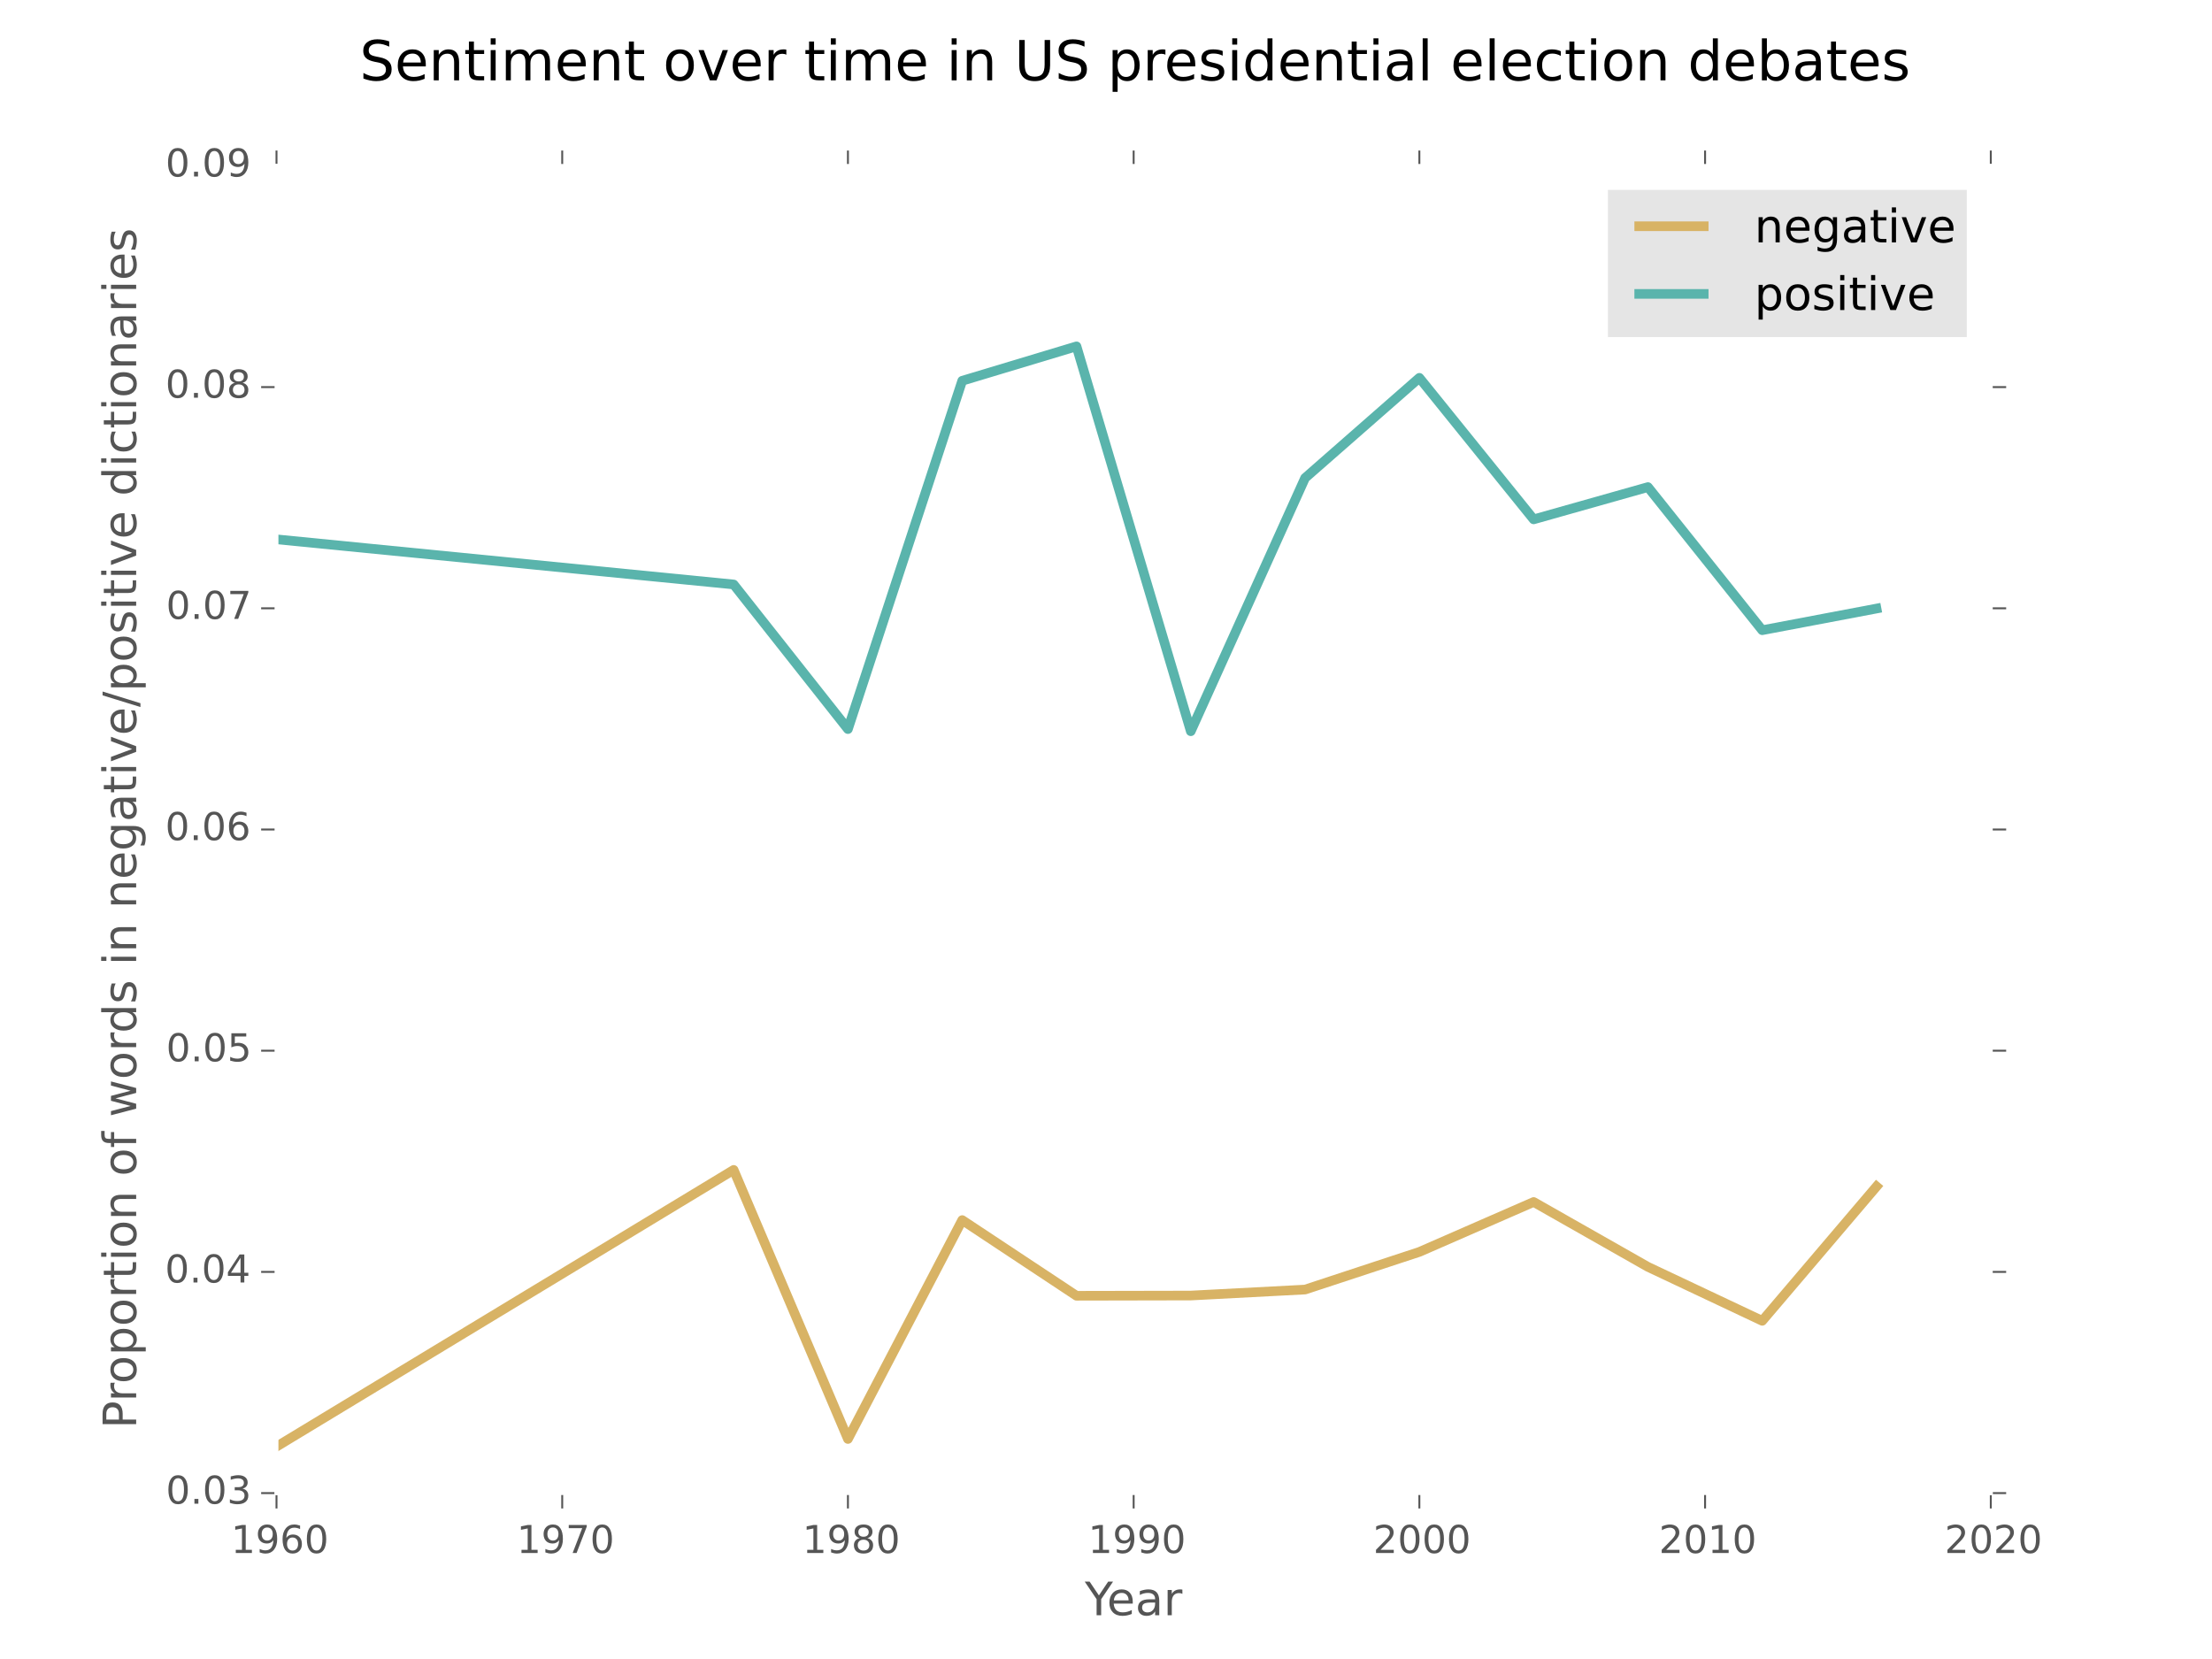
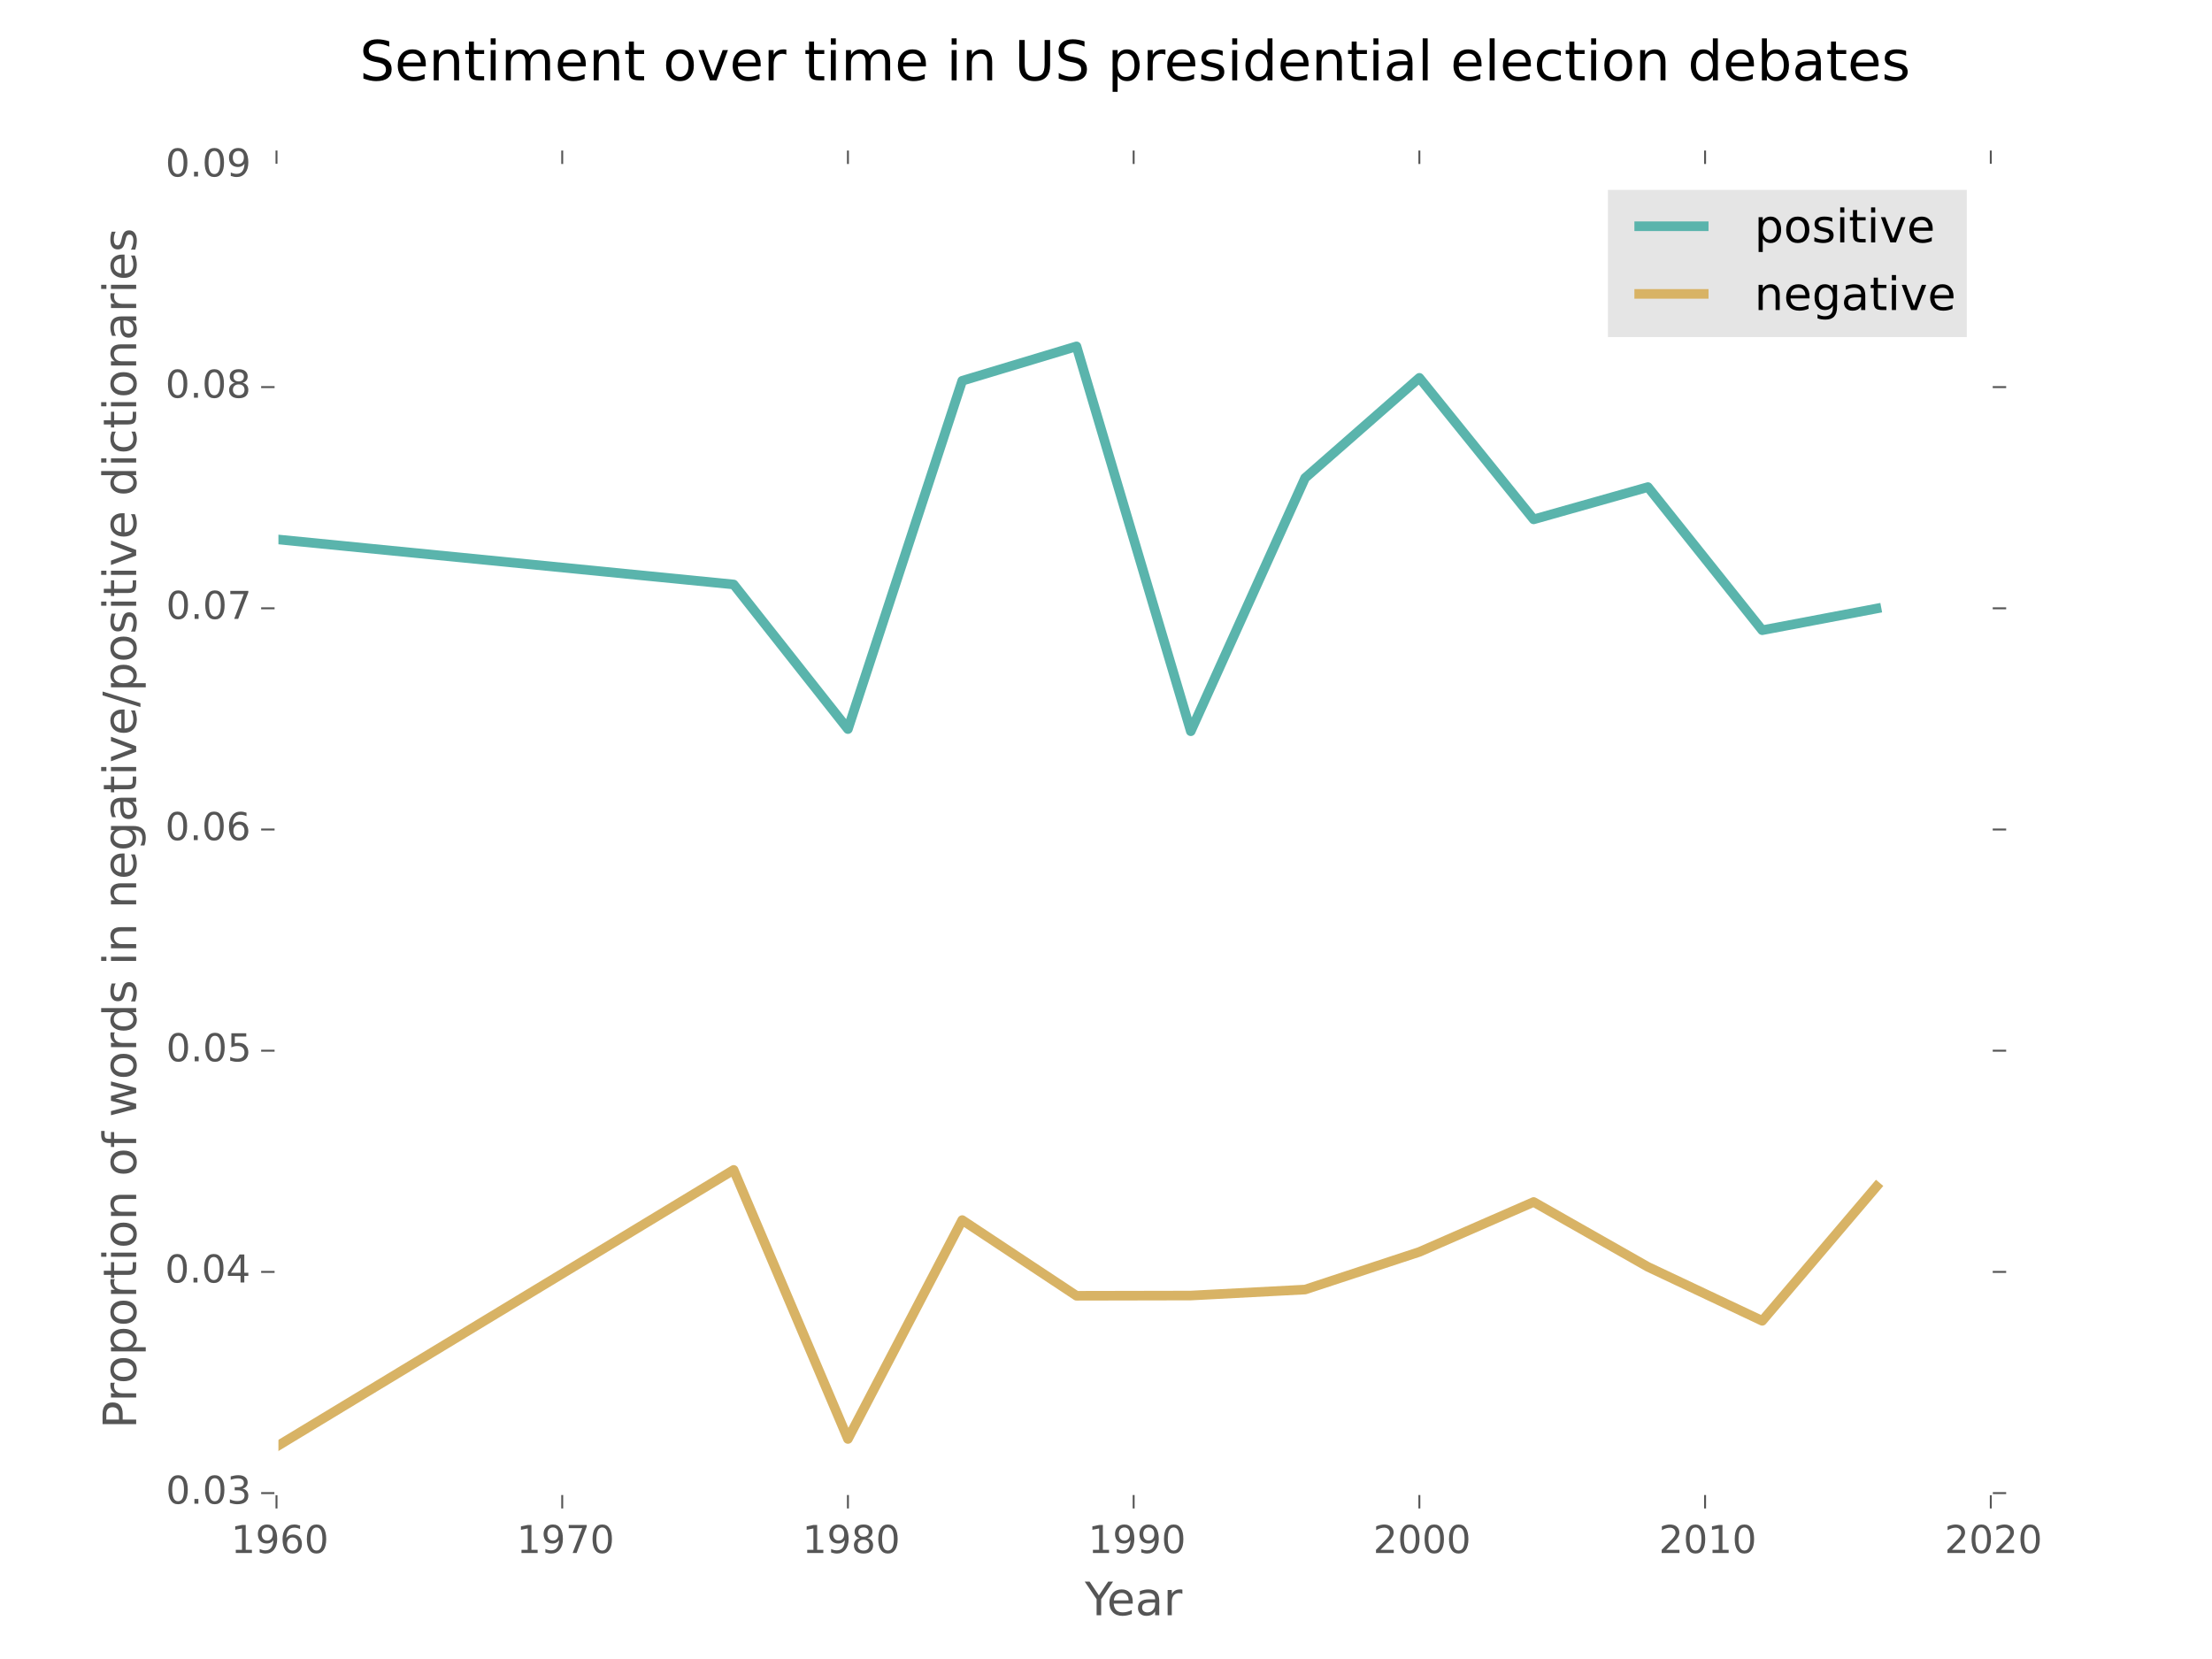
<svg xmlns="http://www.w3.org/2000/svg" xmlns:xlink="http://www.w3.org/1999/xlink" height="432pt" version="1.1" viewBox="0 0 576 432" width="576pt">
  <defs>
    <style type="text/css">
*{stroke-linecap:butt;stroke-linejoin:round;}
  </style>
  </defs>
  <g id="figure_1">
    <g id="patch_1">
      <path d=" M0 432 L576 432 L576 0 L0 0 z " style="fill:#ffffff;" />
    </g>
    <g id="axes_1">
      <g id="patch_2">
        <path d=" M72 388.8 L518.4 388.8 L518.4 43.2 L72 43.2 z " style="fill:#ffffff;" />
      </g>
      <g id="matplotlib.axis_1">
        <g id="xtick_1">
          <g id="line2d_1">
            <defs>
              <path d=" M0 0 L0 4" id="m64c3aef5f4" style="stroke:#555555;stroke-width:0.5;" />
            </defs>
            <g>
              <use style="fill:#555555;stroke:#555555;stroke-width:0.5;" x="72.0" xlink:href="#m64c3aef5f4" y="388.8" />
            </g>
          </g>
          <g id="line2d_2">
            <defs>
              <path d=" M0 0 L0 -4" id="m91191bb255" style="stroke:#555555;stroke-width:0.5;" />
            </defs>
            <g>
              <use style="fill:#555555;stroke:#555555;stroke-width:0.5;" x="72.0" xlink:href="#m91191bb255" y="43.2" />
            </g>
          </g>
          <g id="text_1">
            <defs>
              <path d=" M10.984 1.516 L10.984 10.5 Q14.703 8.734 18.5 7.812 Q22.312 6.891 25.984 6.891 Q35.75 6.891 40.891 13.453 Q46.047 20.016 46.781 33.406 Q43.953 29.203 39.594 26.953 Q35.25 24.703 29.984 24.703 Q19.047 24.703 12.672 31.312 Q6.297 37.938 6.297 49.422 Q6.297 60.641 12.938 67.422 Q19.578 74.219 30.609 74.219 Q43.266 74.219 49.922 64.516 Q56.594 54.828 56.594 36.375 Q56.594 19.141 48.406 8.859 Q40.234 -1.422 26.422 -1.422 Q22.703 -1.422 18.891 -0.688 Q15.094 0.047 10.984 1.516 M30.609 32.422 Q37.25 32.422 41.125 36.953 Q45.016 41.5 45.016 49.422 Q45.016 57.281 41.125 61.844 Q37.25 66.406 30.609 66.406 Q23.969 66.406 20.094 61.844 Q16.219 57.281 16.219 49.422 Q16.219 41.5 20.094 36.953 Q23.969 32.422 30.609 32.422" id="BitstreamVeraSans-Roman-39" />
              <path d=" M12.406 8.297 L28.516 8.297 L28.516 63.922 L10.984 60.406 L10.984 69.391 L28.422 72.906 L38.281 72.906 L38.281 8.297 L54.391 8.297 L54.391 0 L12.406 0 z " id="BitstreamVeraSans-Roman-31" />
              <path d=" M33.016 40.375 Q26.375 40.375 22.484 35.828 Q18.609 31.297 18.609 23.391 Q18.609 15.531 22.484 10.953 Q26.375 6.391 33.016 6.391 Q39.656 6.391 43.531 10.953 Q47.406 15.531 47.406 23.391 Q47.406 31.297 43.531 35.828 Q39.656 40.375 33.016 40.375 M52.594 71.297 L52.594 62.312 Q48.875 64.062 45.094 64.984 Q41.312 65.922 37.594 65.922 Q27.828 65.922 22.672 59.328 Q17.531 52.734 16.797 39.406 Q19.672 43.656 24.016 45.922 Q28.375 48.188 33.594 48.188 Q44.578 48.188 50.953 41.516 Q57.328 34.859 57.328 23.391 Q57.328 12.156 50.688 5.359 Q44.047 -1.422 33.016 -1.422 Q20.359 -1.422 13.672 8.266 Q6.984 17.969 6.984 36.375 Q6.984 53.656 15.188 63.938 Q23.391 74.219 37.203 74.219 Q40.922 74.219 44.703 73.484 Q48.484 72.75 52.594 71.297" id="BitstreamVeraSans-Roman-36" />
              <path d=" M31.781 66.406 Q24.172 66.406 20.328 58.906 Q16.5 51.422 16.5 36.375 Q16.5 21.391 20.328 13.891 Q24.172 6.391 31.781 6.391 Q39.453 6.391 43.281 13.891 Q47.125 21.391 47.125 36.375 Q47.125 51.422 43.281 58.906 Q39.453 66.406 31.781 66.406 M31.781 74.219 Q44.047 74.219 50.516 64.516 Q56.984 54.828 56.984 36.375 Q56.984 17.969 50.516 8.266 Q44.047 -1.422 31.781 -1.422 Q19.531 -1.422 13.062 8.266 Q6.594 17.969 6.594 36.375 Q6.594 54.828 13.062 64.516 Q19.531 74.219 31.781 74.219" id="BitstreamVeraSans-Roman-30" />
            </defs>
            <g style="fill:#555555;" transform="translate(60.15625 404.3984)scale(0.1 -0.1)">
              <use xlink:href="#BitstreamVeraSans-Roman-31" />
              <use x="63.623" xlink:href="#BitstreamVeraSans-Roman-39" />
              <use x="127.246" xlink:href="#BitstreamVeraSans-Roman-36" />
              <use x="190.869" xlink:href="#BitstreamVeraSans-Roman-30" />
            </g>
          </g>
        </g>
        <g id="xtick_2">
          <g id="line2d_3">
            <g>
              <use style="fill:#555555;stroke:#555555;stroke-width:0.5;" x="146.4" xlink:href="#m64c3aef5f4" y="388.8" />
            </g>
          </g>
          <g id="line2d_4">
            <g>
              <use style="fill:#555555;stroke:#555555;stroke-width:0.5;" x="146.4" xlink:href="#m91191bb255" y="43.2" />
            </g>
          </g>
          <g id="text_2">
            <defs>
              <path d=" M8.203 72.906 L55.078 72.906 L55.078 68.703 L28.609 0 L18.312 0 L43.219 64.594 L8.203 64.594 z " id="BitstreamVeraSans-Roman-37" />
            </defs>
            <g style="fill:#555555;" transform="translate(134.5563 404.3984)scale(0.1 -0.1)">
              <use xlink:href="#BitstreamVeraSans-Roman-31" />
              <use x="63.623" xlink:href="#BitstreamVeraSans-Roman-39" />
              <use x="127.246" xlink:href="#BitstreamVeraSans-Roman-37" />
              <use x="190.869" xlink:href="#BitstreamVeraSans-Roman-30" />
            </g>
          </g>
        </g>
        <g id="xtick_3">
          <g id="line2d_5">
            <g>
              <use style="fill:#555555;stroke:#555555;stroke-width:0.5;" x="220.8" xlink:href="#m64c3aef5f4" y="388.8" />
            </g>
          </g>
          <g id="line2d_6">
            <g>
              <use style="fill:#555555;stroke:#555555;stroke-width:0.5;" x="220.8" xlink:href="#m91191bb255" y="43.2" />
            </g>
          </g>
          <g id="text_3">
            <defs>
              <path d=" M31.781 34.625 Q24.75 34.625 20.719 30.859 Q16.703 27.094 16.703 20.516 Q16.703 13.922 20.719 10.156 Q24.75 6.391 31.781 6.391 Q38.812 6.391 42.859 10.172 Q46.922 13.969 46.922 20.516 Q46.922 27.094 42.891 30.859 Q38.875 34.625 31.781 34.625 M21.922 38.812 Q15.578 40.375 12.031 44.719 Q8.5 49.078 8.5 55.328 Q8.5 64.062 14.719 69.141 Q20.953 74.219 31.781 74.219 Q42.672 74.219 48.875 69.141 Q55.078 64.062 55.078 55.328 Q55.078 49.078 51.531 44.719 Q48 40.375 41.703 38.812 Q48.828 37.156 52.797 32.312 Q56.781 27.484 56.781 20.516 Q56.781 9.906 50.312 4.234 Q43.844 -1.422 31.781 -1.422 Q19.734 -1.422 13.25 4.234 Q6.781 9.906 6.781 20.516 Q6.781 27.484 10.781 32.312 Q14.797 37.156 21.922 38.812 M18.312 54.391 Q18.312 48.734 21.844 45.562 Q25.391 42.391 31.781 42.391 Q38.141 42.391 41.719 45.562 Q45.312 48.734 45.312 54.391 Q45.312 60.062 41.719 63.234 Q38.141 66.406 31.781 66.406 Q25.391 66.406 21.844 63.234 Q18.312 60.062 18.312 54.391" id="BitstreamVeraSans-Roman-38" />
            </defs>
            <g style="fill:#555555;" transform="translate(208.9563 404.3984)scale(0.1 -0.1)">
              <use xlink:href="#BitstreamVeraSans-Roman-31" />
              <use x="63.623" xlink:href="#BitstreamVeraSans-Roman-39" />
              <use x="127.246" xlink:href="#BitstreamVeraSans-Roman-38" />
              <use x="190.869" xlink:href="#BitstreamVeraSans-Roman-30" />
            </g>
          </g>
        </g>
        <g id="xtick_4">
          <g id="line2d_7">
            <g>
              <use style="fill:#555555;stroke:#555555;stroke-width:0.5;" x="295.2" xlink:href="#m64c3aef5f4" y="388.8" />
            </g>
          </g>
          <g id="line2d_8">
            <g>
              <use style="fill:#555555;stroke:#555555;stroke-width:0.5;" x="295.2" xlink:href="#m91191bb255" y="43.2" />
            </g>
          </g>
          <g id="text_4">
            <g style="fill:#555555;" transform="translate(283.3562 404.3984)scale(0.1 -0.1)">
              <use xlink:href="#BitstreamVeraSans-Roman-31" />
              <use x="63.623" xlink:href="#BitstreamVeraSans-Roman-39" />
              <use x="127.246" xlink:href="#BitstreamVeraSans-Roman-39" />
              <use x="190.869" xlink:href="#BitstreamVeraSans-Roman-30" />
            </g>
          </g>
        </g>
        <g id="xtick_5">
          <g id="line2d_9">
            <g>
              <use style="fill:#555555;stroke:#555555;stroke-width:0.5;" x="369.6" xlink:href="#m64c3aef5f4" y="388.8" />
            </g>
          </g>
          <g id="line2d_10">
            <g>
              <use style="fill:#555555;stroke:#555555;stroke-width:0.5;" x="369.6" xlink:href="#m91191bb255" y="43.2" />
            </g>
          </g>
          <g id="text_5">
            <defs>
              <path d=" M19.188 8.297 L53.609 8.297 L53.609 0 L7.328 0 L7.328 8.297 Q12.938 14.109 22.625 23.891 Q32.328 33.688 34.812 36.531 Q39.547 41.844 41.422 45.531 Q43.312 49.219 43.312 52.781 Q43.312 58.594 39.234 62.25 Q35.156 65.922 28.609 65.922 Q23.969 65.922 18.812 64.312 Q13.672 62.703 7.812 59.422 L7.812 69.391 Q13.766 71.781 18.938 73 Q24.125 74.219 28.422 74.219 Q39.75 74.219 46.484 68.547 Q53.219 62.891 53.219 53.422 Q53.219 48.922 51.531 44.891 Q49.859 40.875 45.406 35.406 Q44.188 33.984 37.641 27.219 Q31.109 20.453 19.188 8.297" id="BitstreamVeraSans-Roman-32" />
            </defs>
            <g style="fill:#555555;" transform="translate(357.5734 404.3984)scale(0.1 -0.1)">
              <use xlink:href="#BitstreamVeraSans-Roman-32" />
              <use x="63.623" xlink:href="#BitstreamVeraSans-Roman-30" />
              <use x="127.246" xlink:href="#BitstreamVeraSans-Roman-30" />
              <use x="190.869" xlink:href="#BitstreamVeraSans-Roman-30" />
            </g>
          </g>
        </g>
        <g id="xtick_6">
          <g id="line2d_11">
            <g>
              <use style="fill:#555555;stroke:#555555;stroke-width:0.5;" x="444.0" xlink:href="#m64c3aef5f4" y="388.8" />
            </g>
          </g>
          <g id="line2d_12">
            <g>
              <use style="fill:#555555;stroke:#555555;stroke-width:0.5;" x="444.0" xlink:href="#m91191bb255" y="43.2" />
            </g>
          </g>
          <g id="text_6">
            <g style="fill:#555555;" transform="translate(431.9734 404.3984)scale(0.1 -0.1)">
              <use xlink:href="#BitstreamVeraSans-Roman-32" />
              <use x="63.623" xlink:href="#BitstreamVeraSans-Roman-30" />
              <use x="127.246" xlink:href="#BitstreamVeraSans-Roman-31" />
              <use x="190.869" xlink:href="#BitstreamVeraSans-Roman-30" />
            </g>
          </g>
        </g>
        <g id="xtick_7">
          <g id="line2d_13">
            <g>
              <use style="fill:#555555;stroke:#555555;stroke-width:0.5;" x="518.4" xlink:href="#m64c3aef5f4" y="388.8" />
            </g>
          </g>
          <g id="line2d_14">
            <g>
              <use style="fill:#555555;stroke:#555555;stroke-width:0.5;" x="518.4" xlink:href="#m91191bb255" y="43.2" />
            </g>
          </g>
          <g id="text_7">
            <g style="fill:#555555;" transform="translate(506.3734 404.3984)scale(0.1 -0.1)">
              <use xlink:href="#BitstreamVeraSans-Roman-32" />
              <use x="63.623" xlink:href="#BitstreamVeraSans-Roman-30" />
              <use x="127.246" xlink:href="#BitstreamVeraSans-Roman-32" />
              <use x="190.869" xlink:href="#BitstreamVeraSans-Roman-30" />
            </g>
          </g>
        </g>
        <g id="text_8">
          <defs>
            <path d=" M56.203 29.594 L56.203 25.203 L14.891 25.203 Q15.484 15.922 20.484 11.062 Q25.484 6.203 34.422 6.203 Q39.594 6.203 44.453 7.469 Q49.312 8.734 54.109 11.281 L54.109 2.781 Q49.266 0.734 44.188 -0.344 Q39.109 -1.422 33.891 -1.422 Q20.797 -1.422 13.156 6.188 Q5.516 13.812 5.516 26.812 Q5.516 40.234 12.766 48.109 Q20.016 56 32.328 56 Q43.359 56 49.781 48.891 Q56.203 41.797 56.203 29.594 M47.219 32.234 Q47.125 39.594 43.094 43.984 Q39.062 48.391 32.422 48.391 Q24.906 48.391 20.391 44.141 Q15.875 39.891 15.188 32.172 z " id="BitstreamVeraSans-Roman-65" />
            <path d=" M-0.203 72.906 L10.406 72.906 L30.609 42.922 L50.688 72.906 L61.281 72.906 L35.5 34.719 L35.5 0 L25.594 0 L25.594 34.719 z " id="BitstreamVeraSans-Roman-59" />
            <path d=" M34.281 27.484 Q23.391 27.484 19.188 25 Q14.984 22.516 14.984 16.5 Q14.984 11.719 18.141 8.906 Q21.297 6.109 26.703 6.109 Q34.188 6.109 38.703 11.406 Q43.219 16.703 43.219 25.484 L43.219 27.484 z  M52.203 31.203 L52.203 0 L43.219 0 L43.219 8.297 Q40.141 3.328 35.547 0.953 Q30.953 -1.422 24.312 -1.422 Q15.922 -1.422 10.953 3.297 Q6 8.016 6 15.922 Q6 25.141 12.172 29.828 Q18.359 34.516 30.609 34.516 L43.219 34.516 L43.219 35.406 Q43.219 41.609 39.141 45 Q35.062 48.391 27.688 48.391 Q23 48.391 18.547 47.266 Q14.109 46.141 10.016 43.891 L10.016 52.203 Q14.938 54.109 19.578 55.047 Q24.219 56 28.609 56 Q40.484 56 46.344 49.844 Q52.203 43.703 52.203 31.203" id="BitstreamVeraSans-Roman-61" />
            <path d=" M41.109 46.297 Q39.594 47.172 37.812 47.578 Q36.031 48 33.891 48 Q26.266 48 22.188 43.047 Q18.109 38.094 18.109 28.812 L18.109 0 L9.078 0 L9.078 54.688 L18.109 54.688 L18.109 46.188 Q20.953 51.172 25.484 53.578 Q30.031 56 36.531 56 Q37.453 56 38.578 55.875 Q39.703 55.766 41.062 55.516 z " id="BitstreamVeraSans-Roman-72" />
          </defs>
          <g style="fill:#555555;" transform="translate(282.4828 420.5962)scale(0.12 -0.12)">
            <use xlink:href="#BitstreamVeraSans-Roman-59" />
            <use x="47.834" xlink:href="#BitstreamVeraSans-Roman-65" />
            <use x="109.357" xlink:href="#BitstreamVeraSans-Roman-61" />
            <use x="170.637" xlink:href="#BitstreamVeraSans-Roman-72" />
          </g>
        </g>
      </g>
      <g id="matplotlib.axis_2">
        <g id="ytick_1">
          <g id="line2d_15">
            <defs>
              <path d=" M0 0 L-4 0" id="mf591f037a3" style="stroke:#555555;stroke-width:0.5;" />
            </defs>
            <g>
              <use style="fill:#555555;stroke:#555555;stroke-width:0.5;" x="72.0" xlink:href="#mf591f037a3" y="388.8" />
            </g>
          </g>
          <g id="line2d_16">
            <defs>
              <path d=" M0 0 L4 0" id="m9430d3eee0" style="stroke:#555555;stroke-width:0.5;" />
            </defs>
            <g>
              <use style="fill:#555555;stroke:#555555;stroke-width:0.5;" x="518.4" xlink:href="#m9430d3eee0" y="388.8" />
            </g>
          </g>
          <g id="text_9">
            <defs>
              <path d=" M40.578 39.312 Q47.656 37.797 51.625 33 Q55.609 28.219 55.609 21.188 Q55.609 10.406 48.188 4.484 Q40.766 -1.422 27.094 -1.422 Q22.516 -1.422 17.656 -0.516 Q12.797 0.391 7.625 2.203 L7.625 11.719 Q11.719 9.328 16.594 8.109 Q21.484 6.891 26.812 6.891 Q36.078 6.891 40.938 10.547 Q45.797 14.203 45.797 21.188 Q45.797 27.641 41.281 31.266 Q36.766 34.906 28.719 34.906 L20.219 34.906 L20.219 43.016 L29.109 43.016 Q36.375 43.016 40.234 45.922 Q44.094 48.828 44.094 54.297 Q44.094 59.906 40.109 62.906 Q36.141 65.922 28.719 65.922 Q24.656 65.922 20.016 65.031 Q15.375 64.156 9.812 62.312 L9.812 71.094 Q15.438 72.656 20.344 73.438 Q25.25 74.219 29.594 74.219 Q40.828 74.219 47.359 69.109 Q53.906 64.016 53.906 55.328 Q53.906 49.266 50.438 45.094 Q46.969 40.922 40.578 39.312" id="BitstreamVeraSans-Roman-33" />
              <path d=" M10.688 12.406 L21 12.406 L21 0 L10.688 0 z " id="BitstreamVeraSans-Roman-2e" />
            </defs>
            <g style="fill:#555555;" transform="translate(43.19531 391.5594)scale(0.1 -0.1)">
              <use xlink:href="#BitstreamVeraSans-Roman-30" />
              <use x="63.623" xlink:href="#BitstreamVeraSans-Roman-2e" />
              <use x="95.41" xlink:href="#BitstreamVeraSans-Roman-30" />
              <use x="159.033" xlink:href="#BitstreamVeraSans-Roman-33" />
            </g>
          </g>
        </g>
        <g id="ytick_2">
          <g id="line2d_17">
            <g>
              <use style="fill:#555555;stroke:#555555;stroke-width:0.5;" x="72.0" xlink:href="#mf591f037a3" y="331.2" />
            </g>
          </g>
          <g id="line2d_18">
            <g>
              <use style="fill:#555555;stroke:#555555;stroke-width:0.5;" x="518.4" xlink:href="#m9430d3eee0" y="331.2" />
            </g>
          </g>
          <g id="text_10">
            <defs>
              <path d=" M37.797 64.312 L12.891 25.391 L37.797 25.391 z  M35.203 72.906 L47.609 72.906 L47.609 25.391 L58.016 25.391 L58.016 17.188 L47.609 17.188 L47.609 0 L37.797 0 L37.797 17.188 L4.891 17.188 L4.891 26.703 z " id="BitstreamVeraSans-Roman-34" />
            </defs>
            <g style="fill:#555555;" transform="translate(42.95469 333.9594)scale(0.1 -0.1)">
              <use xlink:href="#BitstreamVeraSans-Roman-30" />
              <use x="63.623" xlink:href="#BitstreamVeraSans-Roman-2e" />
              <use x="95.41" xlink:href="#BitstreamVeraSans-Roman-30" />
              <use x="159.033" xlink:href="#BitstreamVeraSans-Roman-34" />
            </g>
          </g>
        </g>
        <g id="ytick_3">
          <g id="line2d_19">
            <g>
              <use style="fill:#555555;stroke:#555555;stroke-width:0.5;" x="72.0" xlink:href="#mf591f037a3" y="273.6" />
            </g>
          </g>
          <g id="line2d_20">
            <g>
              <use style="fill:#555555;stroke:#555555;stroke-width:0.5;" x="518.4" xlink:href="#m9430d3eee0" y="273.6" />
            </g>
          </g>
          <g id="text_11">
            <defs>
              <path d=" M10.797 72.906 L49.516 72.906 L49.516 64.594 L19.828 64.594 L19.828 46.734 Q21.969 47.469 24.109 47.828 Q26.266 48.188 28.422 48.188 Q40.625 48.188 47.75 41.5 Q54.891 34.812 54.891 23.391 Q54.891 11.625 47.562 5.094 Q40.234 -1.422 26.906 -1.422 Q22.312 -1.422 17.547 -0.641 Q12.797 0.141 7.719 1.703 L7.719 11.625 Q12.109 9.234 16.797 8.062 Q21.484 6.891 26.703 6.891 Q35.156 6.891 40.078 11.328 Q45.016 15.766 45.016 23.391 Q45.016 31 40.078 35.438 Q35.156 39.891 26.703 39.891 Q22.75 39.891 18.812 39.016 Q14.891 38.141 10.797 36.281 z " id="BitstreamVeraSans-Roman-35" />
            </defs>
            <g style="fill:#555555;" transform="translate(43.26719 276.3594)scale(0.1 -0.1)">
              <use xlink:href="#BitstreamVeraSans-Roman-30" />
              <use x="63.623" xlink:href="#BitstreamVeraSans-Roman-2e" />
              <use x="95.41" xlink:href="#BitstreamVeraSans-Roman-30" />
              <use x="159.033" xlink:href="#BitstreamVeraSans-Roman-35" />
            </g>
          </g>
        </g>
        <g id="ytick_4">
          <g id="line2d_21">
            <g>
              <use style="fill:#555555;stroke:#555555;stroke-width:0.5;" x="72.0" xlink:href="#mf591f037a3" y="216.0" />
            </g>
          </g>
          <g id="line2d_22">
            <g>
              <use style="fill:#555555;stroke:#555555;stroke-width:0.5;" x="518.4" xlink:href="#m9430d3eee0" y="216.0" />
            </g>
          </g>
          <g id="text_12">
            <g style="fill:#555555;" transform="translate(43.02344 218.7594)scale(0.1 -0.1)">
              <use xlink:href="#BitstreamVeraSans-Roman-30" />
              <use x="63.623" xlink:href="#BitstreamVeraSans-Roman-2e" />
              <use x="95.41" xlink:href="#BitstreamVeraSans-Roman-30" />
              <use x="159.033" xlink:href="#BitstreamVeraSans-Roman-36" />
            </g>
          </g>
        </g>
        <g id="ytick_5">
          <g id="line2d_23">
            <g>
              <use style="fill:#555555;stroke:#555555;stroke-width:0.5;" x="72.0" xlink:href="#mf591f037a3" y="158.4" />
            </g>
          </g>
          <g id="line2d_24">
            <g>
              <use style="fill:#555555;stroke:#555555;stroke-width:0.5;" x="518.4" xlink:href="#m9430d3eee0" y="158.4" />
            </g>
          </g>
          <g id="text_13">
            <g style="fill:#555555;" transform="translate(43.24844 161.1594)scale(0.1 -0.1)">
              <use xlink:href="#BitstreamVeraSans-Roman-30" />
              <use x="63.623" xlink:href="#BitstreamVeraSans-Roman-2e" />
              <use x="95.41" xlink:href="#BitstreamVeraSans-Roman-30" />
              <use x="159.033" xlink:href="#BitstreamVeraSans-Roman-37" />
            </g>
          </g>
        </g>
        <g id="ytick_6">
          <g id="line2d_25">
            <g>
              <use style="fill:#555555;stroke:#555555;stroke-width:0.5;" x="72.0" xlink:href="#mf591f037a3" y="100.8" />
            </g>
          </g>
          <g id="line2d_26">
            <g>
              <use style="fill:#555555;stroke:#555555;stroke-width:0.5;" x="518.4" xlink:href="#m9430d3eee0" y="100.8" />
            </g>
          </g>
          <g id="text_14">
            <g style="fill:#555555;" transform="translate(43.07812 103.5594)scale(0.1 -0.1)">
              <use xlink:href="#BitstreamVeraSans-Roman-30" />
              <use x="63.623" xlink:href="#BitstreamVeraSans-Roman-2e" />
              <use x="95.41" xlink:href="#BitstreamVeraSans-Roman-30" />
              <use x="159.033" xlink:href="#BitstreamVeraSans-Roman-38" />
            </g>
          </g>
        </g>
        <g id="ytick_7">
          <g id="text_15">
            <g style="fill:#555555;" transform="translate(43.09687 45.95938)scale(0.1 -0.1)">
              <use xlink:href="#BitstreamVeraSans-Roman-30" />
              <use x="63.623" xlink:href="#BitstreamVeraSans-Roman-2e" />
              <use x="95.41" xlink:href="#BitstreamVeraSans-Roman-30" />
              <use x="159.033" xlink:href="#BitstreamVeraSans-Roman-39" />
            </g>
          </g>
        </g>
        <g id="text_16">
          <defs>
            <path id="BitstreamVeraSans-Roman-20" />
            <path d=" M54.891 33.016 L54.891 0 L45.906 0 L45.906 32.719 Q45.906 40.484 42.875 44.328 Q39.844 48.188 33.797 48.188 Q26.516 48.188 22.312 43.547 Q18.109 38.922 18.109 30.906 L18.109 0 L9.078 0 L9.078 54.688 L18.109 54.688 L18.109 46.188 Q21.344 51.125 25.703 53.562 Q30.078 56 35.797 56 Q45.219 56 50.047 50.172 Q54.891 44.344 54.891 33.016" id="BitstreamVeraSans-Roman-6e" />
            <path d=" M30.609 48.391 Q23.391 48.391 19.188 42.75 Q14.984 37.109 14.984 27.297 Q14.984 17.484 19.156 11.844 Q23.344 6.203 30.609 6.203 Q37.797 6.203 41.984 11.859 Q46.188 17.531 46.188 27.297 Q46.188 37.016 41.984 42.703 Q37.797 48.391 30.609 48.391 M30.609 56 Q42.328 56 49.016 48.375 Q55.719 40.766 55.719 27.297 Q55.719 13.875 49.016 6.219 Q42.328 -1.422 30.609 -1.422 Q18.844 -1.422 12.172 6.219 Q5.516 13.875 5.516 27.297 Q5.516 40.766 12.172 48.375 Q18.844 56 30.609 56" id="BitstreamVeraSans-Roman-6f" />
            <path d=" M19.672 64.797 L19.672 37.406 L32.078 37.406 Q38.969 37.406 42.719 40.969 Q46.484 44.531 46.484 51.125 Q46.484 57.672 42.719 61.234 Q38.969 64.797 32.078 64.797 z  M9.812 72.906 L32.078 72.906 Q44.344 72.906 50.609 67.359 Q56.891 61.812 56.891 51.125 Q56.891 40.328 50.609 34.812 Q44.344 29.297 32.078 29.297 L19.672 29.297 L19.672 0 L9.812 0 z " id="BitstreamVeraSans-Roman-50" />
            <path d=" M25.391 72.906 L33.688 72.906 L8.297 -9.281 L0 -9.281 z " id="BitstreamVeraSans-Roman-2f" />
            <path d=" M9.422 54.688 L18.406 54.688 L18.406 0 L9.422 0 z  M9.422 75.984 L18.406 75.984 L18.406 64.594 L9.422 64.594 z " id="BitstreamVeraSans-Roman-69" />
            <path d=" M45.406 27.984 Q45.406 37.75 41.375 43.109 Q37.359 48.484 30.078 48.484 Q22.859 48.484 18.828 43.109 Q14.797 37.75 14.797 27.984 Q14.797 18.266 18.828 12.891 Q22.859 7.516 30.078 7.516 Q37.359 7.516 41.375 12.891 Q45.406 18.266 45.406 27.984 M54.391 6.781 Q54.391 -7.172 48.188 -13.984 Q42 -20.797 29.203 -20.797 Q24.469 -20.797 20.266 -20.094 Q16.062 -19.391 12.109 -17.922 L12.109 -9.188 Q16.062 -11.328 19.922 -12.344 Q23.781 -13.375 27.781 -13.375 Q36.625 -13.375 41.016 -8.766 Q45.406 -4.156 45.406 5.172 L45.406 9.625 Q42.625 4.781 38.281 2.391 Q33.938 0 27.875 0 Q17.828 0 11.672 7.656 Q5.516 15.328 5.516 27.984 Q5.516 40.672 11.672 48.328 Q17.828 56 27.875 56 Q33.938 56 38.281 53.609 Q42.625 51.219 45.406 46.391 L45.406 54.688 L54.391 54.688 z " id="BitstreamVeraSans-Roman-67" />
            <path d=" M48.781 52.594 L48.781 44.188 Q44.969 46.297 41.141 47.344 Q37.312 48.391 33.406 48.391 Q24.656 48.391 19.812 42.844 Q14.984 37.312 14.984 27.297 Q14.984 17.281 19.812 11.734 Q24.656 6.203 33.406 6.203 Q37.312 6.203 41.141 7.25 Q44.969 8.297 48.781 10.406 L48.781 2.094 Q45.016 0.344 40.984 -0.531 Q36.969 -1.422 32.422 -1.422 Q20.062 -1.422 12.781 6.344 Q5.516 14.109 5.516 27.297 Q5.516 40.672 12.859 48.328 Q20.219 56 33.016 56 Q37.156 56 41.109 55.141 Q45.062 54.297 48.781 52.594" id="BitstreamVeraSans-Roman-63" />
            <path d=" M45.406 46.391 L45.406 75.984 L54.391 75.984 L54.391 0 L45.406 0 L45.406 8.203 Q42.578 3.328 38.25 0.953 Q33.938 -1.422 27.875 -1.422 Q17.969 -1.422 11.734 6.484 Q5.516 14.406 5.516 27.297 Q5.516 40.188 11.734 48.094 Q17.969 56 27.875 56 Q33.938 56 38.25 53.625 Q42.578 51.266 45.406 46.391 M14.797 27.297 Q14.797 17.391 18.875 11.75 Q22.953 6.109 30.078 6.109 Q37.203 6.109 41.297 11.75 Q45.406 17.391 45.406 27.297 Q45.406 37.203 41.297 42.844 Q37.203 48.484 30.078 48.484 Q22.953 48.484 18.875 42.844 Q14.797 37.203 14.797 27.297" id="BitstreamVeraSans-Roman-64" />
            <path d=" M2.984 54.688 L12.5 54.688 L29.594 8.797 L46.688 54.688 L56.203 54.688 L35.688 0 L23.484 0 z " id="BitstreamVeraSans-Roman-76" />
            <path d=" M4.203 54.688 L13.188 54.688 L24.422 12.016 L35.594 54.688 L46.188 54.688 L57.422 12.016 L68.609 54.688 L77.594 54.688 L63.281 0 L52.688 0 L40.922 44.828 L29.109 0 L18.5 0 z " id="BitstreamVeraSans-Roman-77" />
            <path d=" M18.312 70.219 L18.312 54.688 L36.812 54.688 L36.812 47.703 L18.312 47.703 L18.312 18.016 Q18.312 11.328 20.141 9.422 Q21.969 7.516 27.594 7.516 L36.812 7.516 L36.812 0 L27.594 0 Q17.188 0 13.234 3.875 Q9.281 7.766 9.281 18.016 L9.281 47.703 L2.688 47.703 L2.688 54.688 L9.281 54.688 L9.281 70.219 z " id="BitstreamVeraSans-Roman-74" />
            <path d=" M37.109 75.984 L37.109 68.5 L28.516 68.5 Q23.688 68.5 21.797 66.547 Q19.922 64.594 19.922 59.516 L19.922 54.688 L34.719 54.688 L34.719 47.703 L19.922 47.703 L19.922 0 L10.891 0 L10.891 47.703 L2.297 47.703 L2.297 54.688 L10.891 54.688 L10.891 58.5 Q10.891 67.625 15.141 71.797 Q19.391 75.984 28.609 75.984 z " id="BitstreamVeraSans-Roman-66" />
            <path d=" M44.281 53.078 L44.281 44.578 Q40.484 46.531 36.375 47.5 Q32.281 48.484 27.875 48.484 Q21.188 48.484 17.844 46.438 Q14.5 44.391 14.5 40.281 Q14.5 37.156 16.891 35.375 Q19.281 33.594 26.516 31.984 L29.594 31.297 Q39.156 29.25 43.188 25.516 Q47.219 21.781 47.219 15.094 Q47.219 7.469 41.188 3.016 Q35.156 -1.422 24.609 -1.422 Q20.219 -1.422 15.453 -0.562 Q10.688 0.297 5.422 2 L5.422 11.281 Q10.406 8.688 15.234 7.391 Q20.062 6.109 24.812 6.109 Q31.156 6.109 34.562 8.281 Q37.984 10.453 37.984 14.406 Q37.984 18.062 35.516 20.016 Q33.062 21.969 24.703 23.781 L21.578 24.516 Q13.234 26.266 9.516 29.906 Q5.812 33.547 5.812 39.891 Q5.812 47.609 11.281 51.797 Q16.75 56 26.812 56 Q31.781 56 36.172 55.266 Q40.578 54.547 44.281 53.078" id="BitstreamVeraSans-Roman-73" />
            <path d=" M18.109 8.203 L18.109 -20.797 L9.078 -20.797 L9.078 54.688 L18.109 54.688 L18.109 46.391 Q20.953 51.266 25.266 53.625 Q29.594 56 35.594 56 Q45.562 56 51.781 48.094 Q58.016 40.188 58.016 27.297 Q58.016 14.406 51.781 6.484 Q45.562 -1.422 35.594 -1.422 Q29.594 -1.422 25.266 0.953 Q20.953 3.328 18.109 8.203 M48.688 27.297 Q48.688 37.203 44.609 42.844 Q40.531 48.484 33.406 48.484 Q26.266 48.484 22.188 42.844 Q18.109 37.203 18.109 27.297 Q18.109 17.391 22.188 11.75 Q26.266 6.109 33.406 6.109 Q40.531 6.109 44.609 11.75 Q48.688 17.391 48.688 27.297" id="BitstreamVeraSans-Roman-70" />
          </defs>
          <g style="fill:#555555;" transform="translate(35.45906 372.0188)rotate(-90.0)scale(0.12 -0.12)">
            <use xlink:href="#BitstreamVeraSans-Roman-50" />
            <use x="58.553" xlink:href="#BitstreamVeraSans-Roman-72" />
            <use x="97.416" xlink:href="#BitstreamVeraSans-Roman-6f" />
            <use x="158.598" xlink:href="#BitstreamVeraSans-Roman-70" />
            <use x="222.074" xlink:href="#BitstreamVeraSans-Roman-6f" />
            <use x="283.256" xlink:href="#BitstreamVeraSans-Roman-72" />
            <use x="324.369" xlink:href="#BitstreamVeraSans-Roman-74" />
            <use x="363.578" xlink:href="#BitstreamVeraSans-Roman-69" />
            <use x="391.361" xlink:href="#BitstreamVeraSans-Roman-6f" />
            <use x="452.543" xlink:href="#BitstreamVeraSans-Roman-6e" />
            <use x="515.922" xlink:href="#BitstreamVeraSans-Roman-20" />
            <use x="547.709" xlink:href="#BitstreamVeraSans-Roman-6f" />
            <use x="608.891" xlink:href="#BitstreamVeraSans-Roman-66" />
            <use x="644.096" xlink:href="#BitstreamVeraSans-Roman-20" />
            <use x="675.883" xlink:href="#BitstreamVeraSans-Roman-77" />
            <use x="757.67" xlink:href="#BitstreamVeraSans-Roman-6f" />
            <use x="818.852" xlink:href="#BitstreamVeraSans-Roman-72" />
            <use x="858.215" xlink:href="#BitstreamVeraSans-Roman-64" />
            <use x="921.691" xlink:href="#BitstreamVeraSans-Roman-73" />
            <use x="973.791" xlink:href="#BitstreamVeraSans-Roman-20" />
            <use x="1005.578" xlink:href="#BitstreamVeraSans-Roman-69" />
            <use x="1033.361" xlink:href="#BitstreamVeraSans-Roman-6e" />
            <use x="1096.74" xlink:href="#BitstreamVeraSans-Roman-20" />
            <use x="1128.527" xlink:href="#BitstreamVeraSans-Roman-6e" />
            <use x="1191.906" xlink:href="#BitstreamVeraSans-Roman-65" />
            <use x="1253.43" xlink:href="#BitstreamVeraSans-Roman-67" />
            <use x="1316.906" xlink:href="#BitstreamVeraSans-Roman-61" />
            <use x="1378.186" xlink:href="#BitstreamVeraSans-Roman-74" />
            <use x="1417.395" xlink:href="#BitstreamVeraSans-Roman-69" />
            <use x="1445.178" xlink:href="#BitstreamVeraSans-Roman-76" />
            <use x="1504.357" xlink:href="#BitstreamVeraSans-Roman-65" />
            <use x="1565.881" xlink:href="#BitstreamVeraSans-Roman-2f" />
            <use x="1599.572" xlink:href="#BitstreamVeraSans-Roman-70" />
            <use x="1663.049" xlink:href="#BitstreamVeraSans-Roman-6f" />
            <use x="1724.23" xlink:href="#BitstreamVeraSans-Roman-73" />
            <use x="1776.33" xlink:href="#BitstreamVeraSans-Roman-69" />
            <use x="1804.113" xlink:href="#BitstreamVeraSans-Roman-74" />
            <use x="1843.322" xlink:href="#BitstreamVeraSans-Roman-69" />
            <use x="1871.105" xlink:href="#BitstreamVeraSans-Roman-76" />
            <use x="1930.285" xlink:href="#BitstreamVeraSans-Roman-65" />
            <use x="1991.809" xlink:href="#BitstreamVeraSans-Roman-20" />
            <use x="2023.596" xlink:href="#BitstreamVeraSans-Roman-64" />
            <use x="2087.072" xlink:href="#BitstreamVeraSans-Roman-69" />
            <use x="2114.855" xlink:href="#BitstreamVeraSans-Roman-63" />
            <use x="2169.836" xlink:href="#BitstreamVeraSans-Roman-74" />
            <use x="2209.045" xlink:href="#BitstreamVeraSans-Roman-69" />
            <use x="2236.828" xlink:href="#BitstreamVeraSans-Roman-6f" />
            <use x="2298.01" xlink:href="#BitstreamVeraSans-Roman-6e" />
            <use x="2361.389" xlink:href="#BitstreamVeraSans-Roman-61" />
            <use x="2422.668" xlink:href="#BitstreamVeraSans-Roman-72" />
            <use x="2463.781" xlink:href="#BitstreamVeraSans-Roman-69" />
            <use x="2491.564" xlink:href="#BitstreamVeraSans-Roman-65" />
            <use x="2553.088" xlink:href="#BitstreamVeraSans-Roman-73" />
          </g>
        </g>
      </g>
      <g id="line2d_27">
+         <path clip-path="url(#p7ff5b81e1d)" d=" M72 140.437 L191.04 152.192 L220.8 189.855 L250.56 99.15 L280.32 90.189 L310.08 190.414 L339.84 124.468 L369.6 98.385 L399.36 135.239 L429.12 126.835 L458.88 164.102 L488.64 158.466" style="fill:none;stroke:#5ab4ac;stroke-linecap:square;stroke-width:2.5;" />
+       </g>
+       <g id="line2d_28">
        <path clip-path="url(#p7ff5b81e1d)" d=" M72 376.694 L191.04 304.64 L220.8 374.706 L250.56 317.71 L280.32 337.416 L310.08 337.356 L339.84 335.797 L369.6 325.996 L399.36 312.994 L429.12 329.893 L458.88 343.939 L488.64 308.964" style="fill:none;stroke:#d8b365;stroke-linecap:square;stroke-width:2.5;" />
-       </g>
-       <g id="line2d_28">
-         <path clip-path="url(#p7ff5b81e1d)" d=" M72 140.437 L191.04 152.192 L220.8 189.855 L250.56 99.15 L280.32 90.189 L310.08 190.414 L339.84 124.468 L369.6 98.385 L399.36 135.239 L429.12 126.835 L458.88 164.102 L488.64 158.466" style="fill:none;stroke:#5ab4ac;stroke-linecap:square;stroke-width:2.5;" />
      </g>
      <g id="patch_3">
        <path d=" M72 43.2 L518.4 43.2" style="fill:none;stroke:#ffffff;stroke-linecap:square;stroke-linejoin:miter;" />
      </g>
      <g id="patch_4">
        <path d=" M518.4 388.8 L518.4 43.2" style="fill:none;stroke:#ffffff;stroke-linecap:square;stroke-linejoin:miter;" />
      </g>
      <g id="patch_5">
        <path d=" M72 388.8 L518.4 388.8" style="fill:none;stroke:#ffffff;stroke-linecap:square;stroke-linejoin:miter;" />
      </g>
      <g id="patch_6">
        <path d=" M72 388.8 L72 43.2" style="fill:none;stroke:#ffffff;stroke-linecap:square;stroke-linejoin:miter;" />
      </g>
      <g id="text_17">
        <defs>
          <path d=" M52 44.188 Q55.375 50.25 60.062 53.125 Q64.75 56 71.094 56 Q79.641 56 84.281 50.016 Q88.922 44.047 88.922 33.016 L88.922 0 L79.891 0 L79.891 32.719 Q79.891 40.578 77.094 44.375 Q74.312 48.188 68.609 48.188 Q61.625 48.188 57.562 43.547 Q53.516 38.922 53.516 30.906 L53.516 0 L44.484 0 L44.484 32.719 Q44.484 40.625 41.703 44.406 Q38.922 48.188 33.109 48.188 Q26.219 48.188 22.156 43.531 Q18.109 38.875 18.109 30.906 L18.109 0 L9.078 0 L9.078 54.688 L18.109 54.688 L18.109 46.188 Q21.188 51.219 25.484 53.609 Q29.781 56 35.688 56 Q41.656 56 45.828 52.969 Q50 49.953 52 44.188" id="BitstreamVeraSans-Roman-6d" />
          <path d=" M53.516 70.516 L53.516 60.891 Q47.906 63.578 42.922 64.891 Q37.938 66.219 33.297 66.219 Q25.25 66.219 20.875 63.094 Q16.5 59.969 16.5 54.203 Q16.5 49.359 19.406 46.891 Q22.312 44.438 30.422 42.922 L36.375 41.703 Q47.406 39.594 52.656 34.297 Q57.906 29 57.906 20.125 Q57.906 9.516 50.797 4.047 Q43.703 -1.422 29.984 -1.422 Q24.812 -1.422 18.969 -0.25 Q13.141 0.922 6.891 3.219 L6.891 13.375 Q12.891 10.016 18.656 8.297 Q24.422 6.594 29.984 6.594 Q38.422 6.594 43.016 9.906 Q47.609 13.234 47.609 19.391 Q47.609 24.75 44.312 27.781 Q41.016 30.812 33.5 32.328 L27.484 33.5 Q16.453 35.688 11.516 40.375 Q6.594 45.062 6.594 53.422 Q6.594 63.094 13.406 68.656 Q20.219 74.219 32.172 74.219 Q37.312 74.219 42.625 73.281 Q47.953 72.359 53.516 70.516" id="BitstreamVeraSans-Roman-53" />
          <path d=" M8.688 72.906 L18.609 72.906 L18.609 28.609 Q18.609 16.891 22.844 11.734 Q27.094 6.594 36.625 6.594 Q46.094 6.594 50.344 11.734 Q54.594 16.891 54.594 28.609 L54.594 72.906 L64.5 72.906 L64.5 27.391 Q64.5 13.141 57.438 5.859 Q50.391 -1.422 36.625 -1.422 Q22.797 -1.422 15.734 5.859 Q8.688 13.141 8.688 27.391 z " id="BitstreamVeraSans-Roman-55" />
          <path d=" M9.422 75.984 L18.406 75.984 L18.406 0 L9.422 0 z " id="BitstreamVeraSans-Roman-6c" />
          <path d=" M48.688 27.297 Q48.688 37.203 44.609 42.844 Q40.531 48.484 33.406 48.484 Q26.266 48.484 22.188 42.844 Q18.109 37.203 18.109 27.297 Q18.109 17.391 22.188 11.75 Q26.266 6.109 33.406 6.109 Q40.531 6.109 44.609 11.75 Q48.688 17.391 48.688 27.297 M18.109 46.391 Q20.953 51.266 25.266 53.625 Q29.594 56 35.594 56 Q45.562 56 51.781 48.094 Q58.016 40.188 58.016 27.297 Q58.016 14.406 51.781 6.484 Q45.562 -1.422 35.594 -1.422 Q29.594 -1.422 25.266 0.953 Q20.953 3.328 18.109 8.203 L18.109 0 L9.078 0 L9.078 75.984 L18.109 75.984 z " id="BitstreamVeraSans-Roman-62" />
        </defs>
        <g transform="translate(93.64163 20.92)scale(0.144 -0.144)">
          <use xlink:href="#BitstreamVeraSans-Roman-53" />
          <use x="63.477" xlink:href="#BitstreamVeraSans-Roman-65" />
          <use x="125.0" xlink:href="#BitstreamVeraSans-Roman-6e" />
          <use x="188.379" xlink:href="#BitstreamVeraSans-Roman-74" />
          <use x="227.588" xlink:href="#BitstreamVeraSans-Roman-69" />
          <use x="255.371" xlink:href="#BitstreamVeraSans-Roman-6d" />
          <use x="352.783" xlink:href="#BitstreamVeraSans-Roman-65" />
          <use x="414.307" xlink:href="#BitstreamVeraSans-Roman-6e" />
          <use x="477.686" xlink:href="#BitstreamVeraSans-Roman-74" />
          <use x="516.895" xlink:href="#BitstreamVeraSans-Roman-20" />
          <use x="548.682" xlink:href="#BitstreamVeraSans-Roman-6f" />
          <use x="609.863" xlink:href="#BitstreamVeraSans-Roman-76" />
          <use x="669.043" xlink:href="#BitstreamVeraSans-Roman-65" />
          <use x="730.566" xlink:href="#BitstreamVeraSans-Roman-72" />
          <use x="771.68" xlink:href="#BitstreamVeraSans-Roman-20" />
          <use x="803.467" xlink:href="#BitstreamVeraSans-Roman-74" />
          <use x="842.676" xlink:href="#BitstreamVeraSans-Roman-69" />
          <use x="870.459" xlink:href="#BitstreamVeraSans-Roman-6d" />
          <use x="967.871" xlink:href="#BitstreamVeraSans-Roman-65" />
          <use x="1029.395" xlink:href="#BitstreamVeraSans-Roman-20" />
          <use x="1061.182" xlink:href="#BitstreamVeraSans-Roman-69" />
          <use x="1088.965" xlink:href="#BitstreamVeraSans-Roman-6e" />
          <use x="1152.344" xlink:href="#BitstreamVeraSans-Roman-20" />
          <use x="1184.131" xlink:href="#BitstreamVeraSans-Roman-55" />
          <use x="1257.324" xlink:href="#BitstreamVeraSans-Roman-53" />
          <use x="1320.801" xlink:href="#BitstreamVeraSans-Roman-20" />
          <use x="1352.588" xlink:href="#BitstreamVeraSans-Roman-70" />
          <use x="1416.064" xlink:href="#BitstreamVeraSans-Roman-72" />
          <use x="1454.928" xlink:href="#BitstreamVeraSans-Roman-65" />
          <use x="1516.451" xlink:href="#BitstreamVeraSans-Roman-73" />
          <use x="1568.551" xlink:href="#BitstreamVeraSans-Roman-69" />
          <use x="1596.334" xlink:href="#BitstreamVeraSans-Roman-64" />
          <use x="1659.811" xlink:href="#BitstreamVeraSans-Roman-65" />
          <use x="1721.334" xlink:href="#BitstreamVeraSans-Roman-6e" />
          <use x="1784.713" xlink:href="#BitstreamVeraSans-Roman-74" />
          <use x="1823.922" xlink:href="#BitstreamVeraSans-Roman-69" />
          <use x="1851.705" xlink:href="#BitstreamVeraSans-Roman-61" />
          <use x="1912.984" xlink:href="#BitstreamVeraSans-Roman-6c" />
          <use x="1940.768" xlink:href="#BitstreamVeraSans-Roman-20" />
          <use x="1972.555" xlink:href="#BitstreamVeraSans-Roman-65" />
          <use x="2034.078" xlink:href="#BitstreamVeraSans-Roman-6c" />
          <use x="2061.861" xlink:href="#BitstreamVeraSans-Roman-65" />
          <use x="2123.385" xlink:href="#BitstreamVeraSans-Roman-63" />
          <use x="2178.365" xlink:href="#BitstreamVeraSans-Roman-74" />
          <use x="2217.574" xlink:href="#BitstreamVeraSans-Roman-69" />
          <use x="2245.357" xlink:href="#BitstreamVeraSans-Roman-6f" />
          <use x="2306.539" xlink:href="#BitstreamVeraSans-Roman-6e" />
          <use x="2369.918" xlink:href="#BitstreamVeraSans-Roman-20" />
          <use x="2401.705" xlink:href="#BitstreamVeraSans-Roman-64" />
          <use x="2465.182" xlink:href="#BitstreamVeraSans-Roman-65" />
          <use x="2526.705" xlink:href="#BitstreamVeraSans-Roman-62" />
          <use x="2590.182" xlink:href="#BitstreamVeraSans-Roman-61" />
          <use x="2651.461" xlink:href="#BitstreamVeraSans-Roman-74" />
          <use x="2690.67" xlink:href="#BitstreamVeraSans-Roman-65" />
          <use x="2752.193" xlink:href="#BitstreamVeraSans-Roman-73" />
        </g>
      </g>
      <g id="legend_1">
        <g id="patch_7">
          <path d=" M418.444 88.028 L512.4 88.028 L512.4 49.2 L418.444 49.2 z " style="fill:#e5e5e5;stroke:#ffffff;stroke-linejoin:miter;stroke-width:0.5;" />
        </g>
        <g id="line2d_29">
-           <path d=" M426.844 58.918 L443.644 58.918" style="fill:none;stroke:#d8b365;stroke-linecap:square;stroke-width:2.5;" />
+           <path d=" M426.844 58.918 L443.644 58.918" style="fill:none;stroke:#5ab4ac;stroke-linecap:square;stroke-width:2.5;" />
        </g>
        <g id="line2d_30" />
        <g id="text_18">
          <g transform="translate(456.8438 63.11812)scale(0.12 -0.12)">
+             <use xlink:href="#BitstreamVeraSans-Roman-70" />
+             <use x="63.477" xlink:href="#BitstreamVeraSans-Roman-6f" />
+             <use x="124.658" xlink:href="#BitstreamVeraSans-Roman-73" />
+             <use x="176.758" xlink:href="#BitstreamVeraSans-Roman-69" />
+             <use x="204.541" xlink:href="#BitstreamVeraSans-Roman-74" />
+             <use x="243.75" xlink:href="#BitstreamVeraSans-Roman-69" />
+             <use x="271.533" xlink:href="#BitstreamVeraSans-Roman-76" />
+             <use x="330.713" xlink:href="#BitstreamVeraSans-Roman-65" />
+           </g>
+         </g>
+         <g id="line2d_31">
+           <path d=" M426.844 76.532 L443.644 76.532" style="fill:none;stroke:#d8b365;stroke-linecap:square;stroke-width:2.5;" />
+         </g>
+         <g id="line2d_32" />
+         <g id="text_19">
+           <g transform="translate(456.8438 80.73188)scale(0.12 -0.12)">
            <use xlink:href="#BitstreamVeraSans-Roman-6e" />
            <use x="63.379" xlink:href="#BitstreamVeraSans-Roman-65" />
            <use x="124.902" xlink:href="#BitstreamVeraSans-Roman-67" />
            <use x="188.379" xlink:href="#BitstreamVeraSans-Roman-61" />
            <use x="249.658" xlink:href="#BitstreamVeraSans-Roman-74" />
            <use x="288.867" xlink:href="#BitstreamVeraSans-Roman-69" />
            <use x="316.65" xlink:href="#BitstreamVeraSans-Roman-76" />
            <use x="375.83" xlink:href="#BitstreamVeraSans-Roman-65" />
          </g>
        </g>
-         <g id="line2d_31">
-           <path d=" M426.844 76.532 L443.644 76.532" style="fill:none;stroke:#5ab4ac;stroke-linecap:square;stroke-width:2.5;" />
-         </g>
-         <g id="line2d_32" />
-         <g id="text_19">
-           <g transform="translate(456.8438 80.73188)scale(0.12 -0.12)">
-             <use xlink:href="#BitstreamVeraSans-Roman-70" />
-             <use x="63.477" xlink:href="#BitstreamVeraSans-Roman-6f" />
-             <use x="124.658" xlink:href="#BitstreamVeraSans-Roman-73" />
-             <use x="176.758" xlink:href="#BitstreamVeraSans-Roman-69" />
-             <use x="204.541" xlink:href="#BitstreamVeraSans-Roman-74" />
-             <use x="243.75" xlink:href="#BitstreamVeraSans-Roman-69" />
-             <use x="271.533" xlink:href="#BitstreamVeraSans-Roman-76" />
-             <use x="330.713" xlink:href="#BitstreamVeraSans-Roman-65" />
-           </g>
-         </g>
      </g>
    </g>
  </g>
  <defs>
    <clipPath id="p7ff5b81e1d">
      <rect height="345.6" width="446.4" x="72.0" y="43.2" />
    </clipPath>
  </defs>
</svg>
